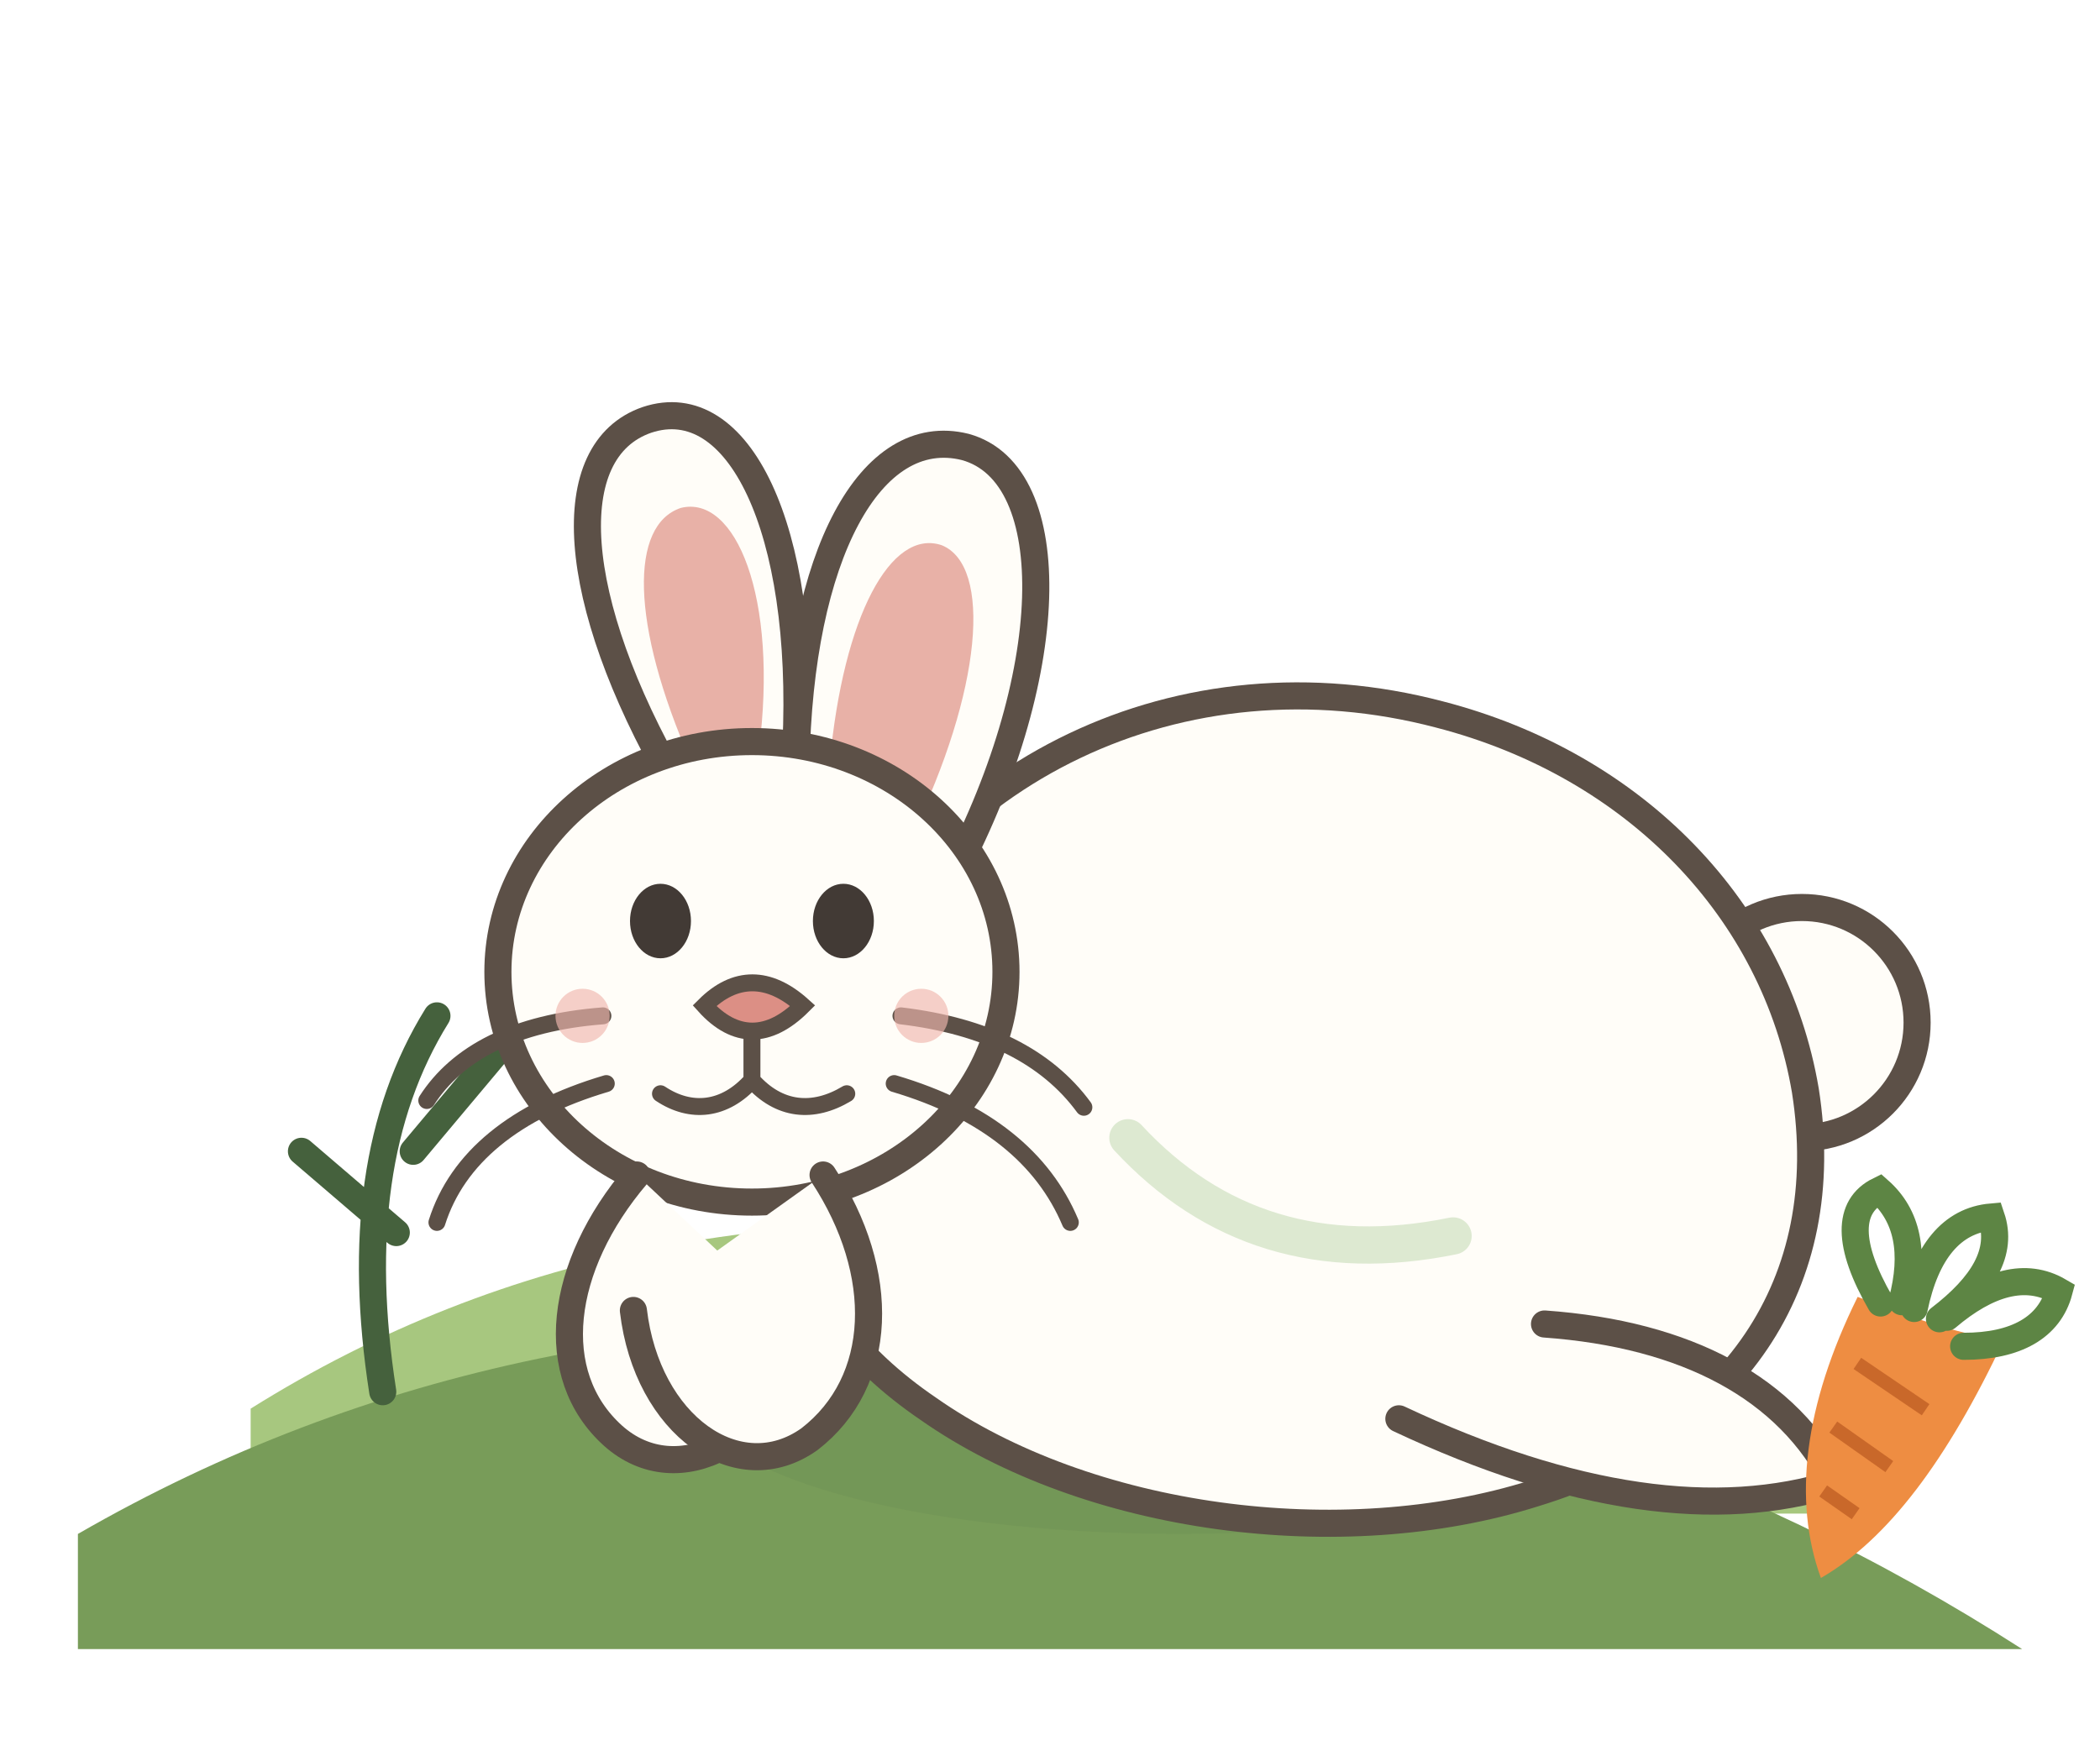
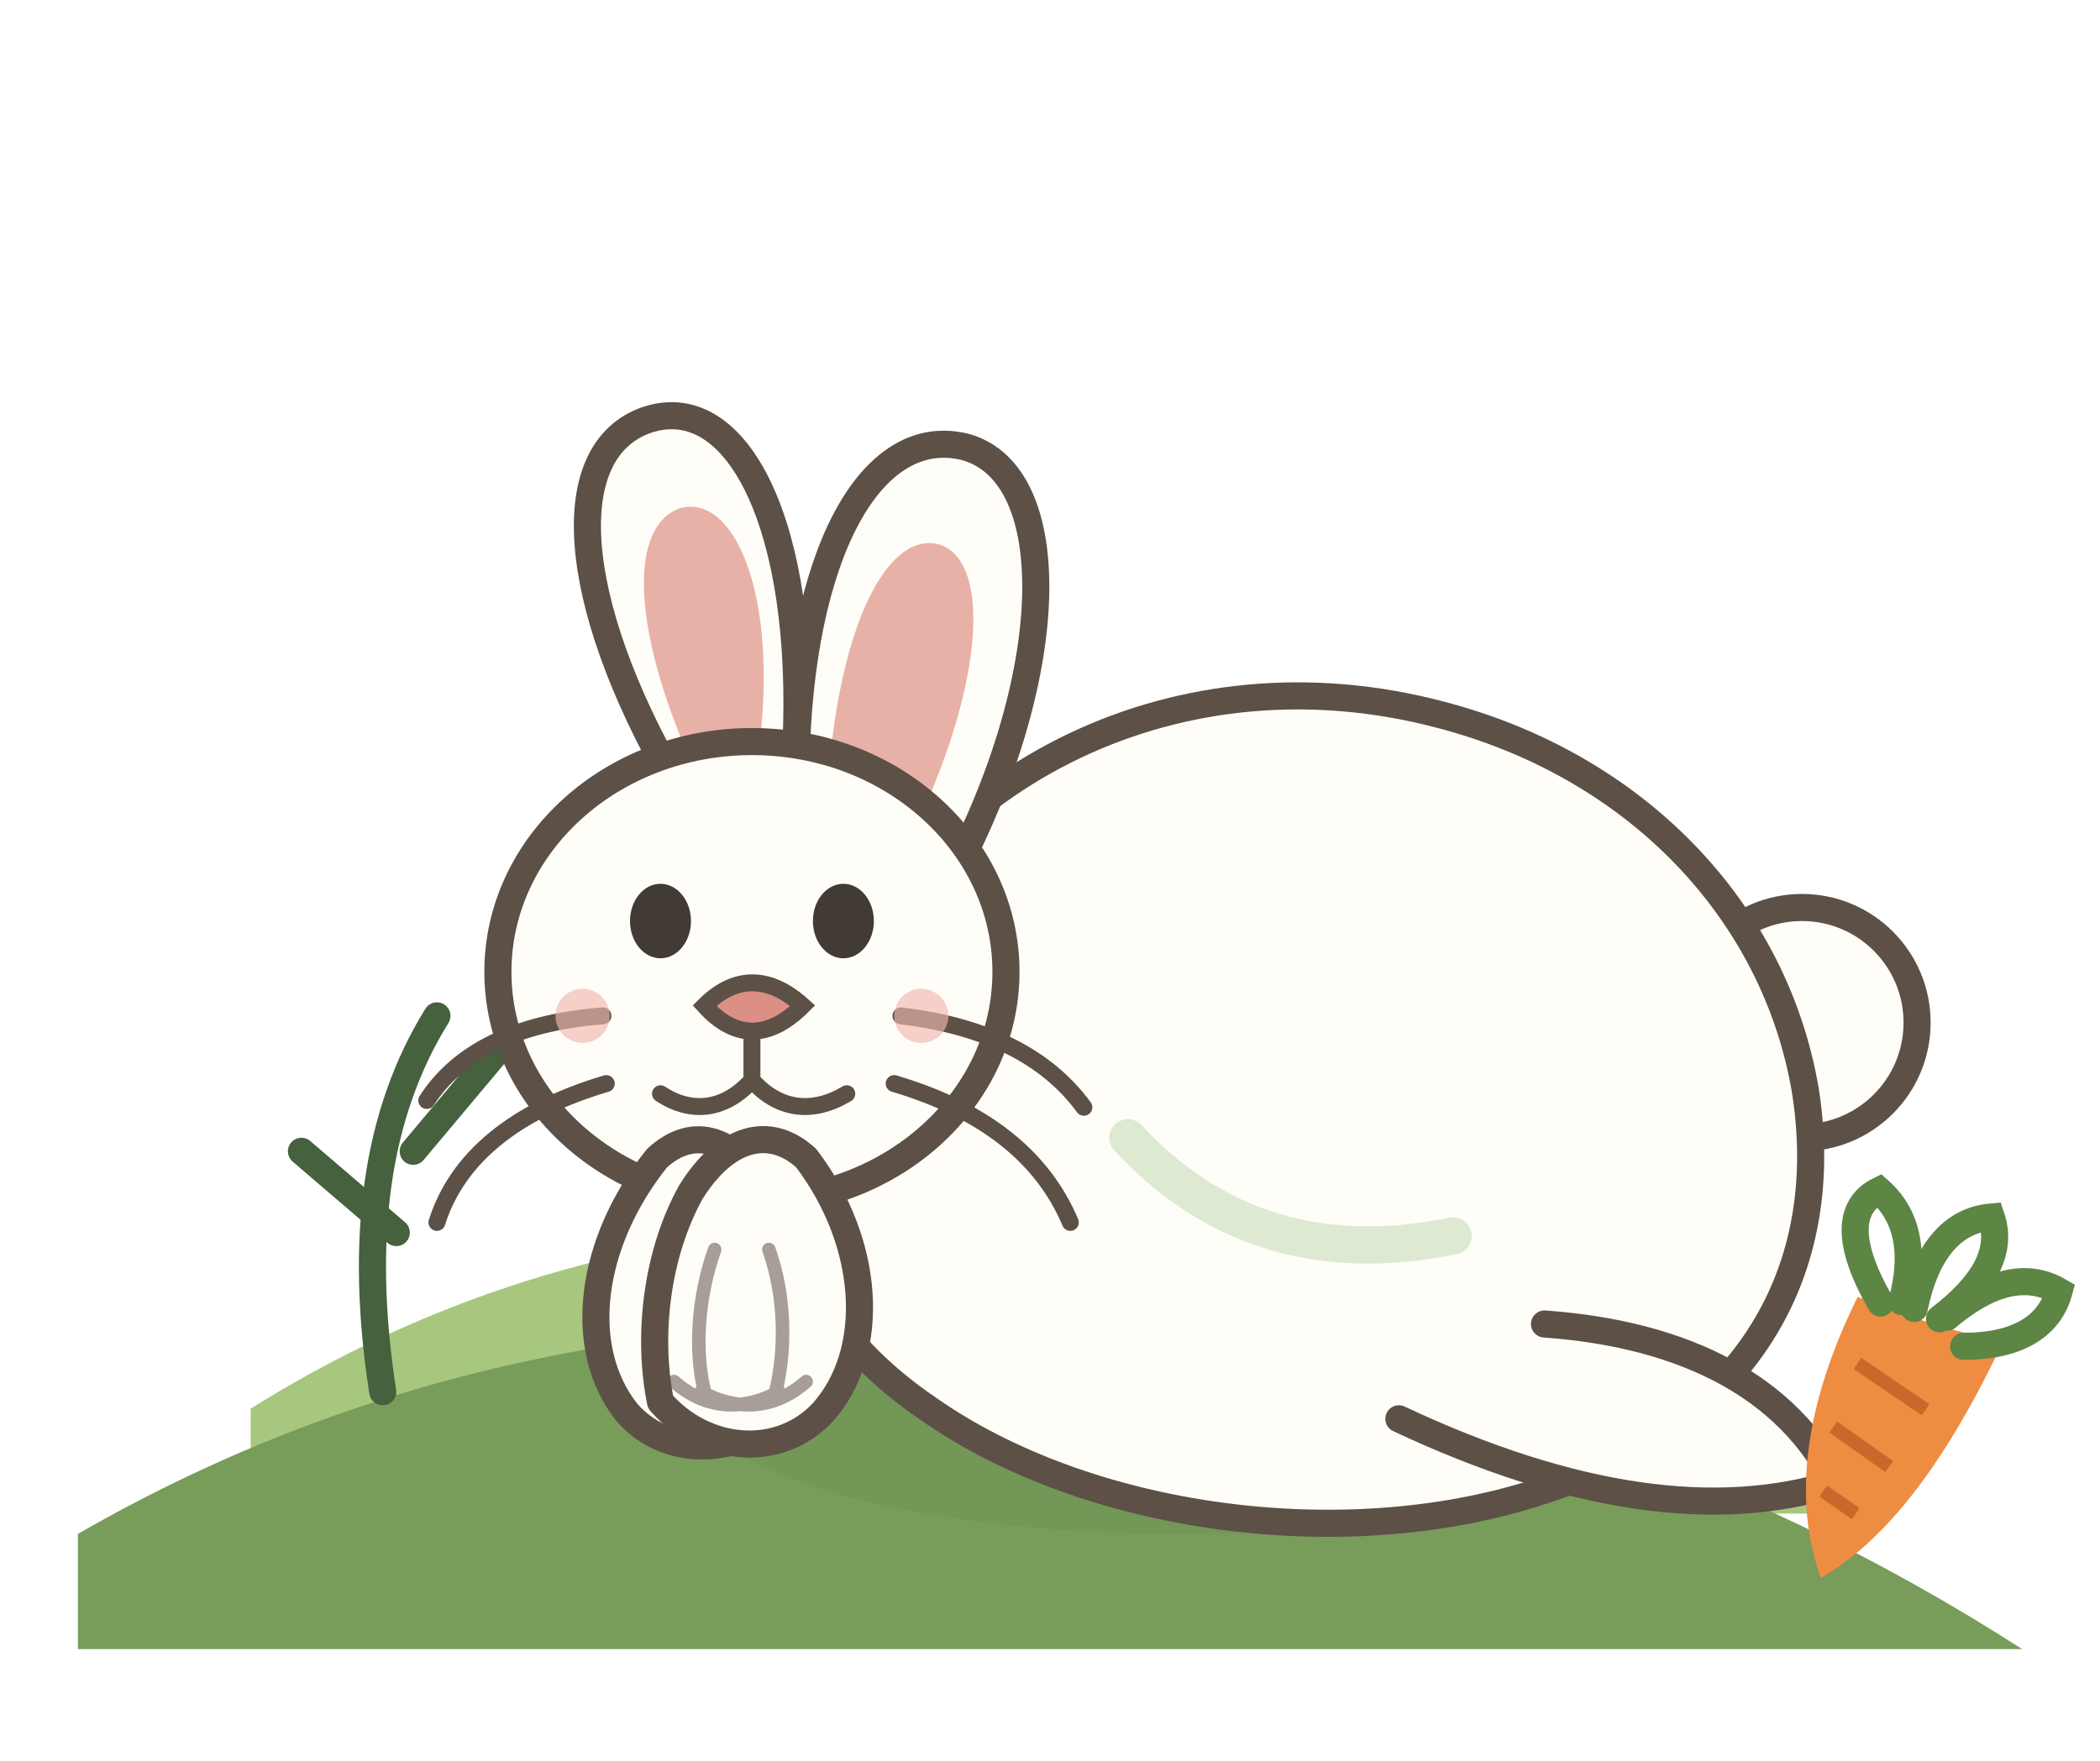
<svg xmlns="http://www.w3.org/2000/svg" viewBox="0 0 620 520">
  <g fill="none" fill-rule="evenodd">
    <path fill="#A7C77F" d="M74 416c75-47 162-64 263-50 71 10 139 37 204 81H74z" />
    <path fill="#789C59" d="M23 453c85-49 181-69 289-60 106 8 201 40 285 94H23z" />
    <g stroke="#45613D" stroke-linecap="round" stroke-width="8">
      <path d="M113 411c-7-45-2-82 16-111M117 364l-28-24M122 340l26-31M502 432c7-39 3-72-12-98M497 383l24-22" />
    </g>
    <g transform="translate(124 82)">
      <ellipse cx="224" cy="331" rx="142" ry="40" fill="#617F4C" opacity=".18" />
      <circle cx="408" cy="220" r="34" fill="#FFFDF8" stroke="#5C5047" stroke-width="8" />
      <path d="M120 215c30-70 105-106 181-86 58 15 99 58 108 111 9 57-21 101-80 119-57 18-132 8-179-25-44-30-53-72-30-119z" fill="#FFFDF8" stroke="#5C5047" stroke-width="8" />
      <path d="M75 149c-31-54-34-98-8-107 27-9 47 32 44 96" fill="#FFFDF8" stroke="#5C5047" stroke-width="8" />
      <path d="M111 144c1-62 22-101 50-94 29 8 28 68-5 129" fill="#FFFDF8" stroke="#5C5047" stroke-width="8" />
      <path d="M80 143c-18-41-18-70-3-75 16-4 29 26 23 72M121 143c4-43 18-69 33-64 15 6 12 43-9 86" fill="#E8B1A7" />
      <ellipse cx="98" cy="205" rx="75" ry="68" fill="#FFFDF8" stroke="#5C5047" stroke-width="8" />
      <path d="M54 218c-26 2-43 11-52 25M55 238c-27 8-44 22-50 41M142 218c25 3 43 12 54 27M140 238c27 8 44 22 52 41" stroke="#5C5047" stroke-linecap="round" stroke-width="5" />
      <ellipse cx="71" cy="190" rx="9" ry="11" fill="#423A35" />
      <ellipse cx="125" cy="190" rx="9" ry="11" fill="#423A35" />
      <path d="M84 215c9 10 19 10 29 0-10-9-20-9-29 0z" fill="#DC8F85" stroke="#5C5047" stroke-width="5" />
      <path d="M98 223v14m0 0c-8 9-18 10-27 4m27-4c8 9 18 10 28 4" stroke="#5C5047" stroke-linecap="round" stroke-width="5" />
      <circle cx="48" cy="218" r="8" fill="#F0B7AD" opacity=".65" />
      <circle cx="148" cy="218" r="8" fill="#F0B7AD" opacity=".65" />
-       <path d="M64 265c-23 27-27 59-7 77 19 17 48 2 56-31" fill="#FFFDF8" stroke="#5C5047" stroke-linecap="round" stroke-linejoin="round" stroke-width="8" />
-       <path d="M119 265c19 29 18 61-4 78-21 15-48-4-52-38" fill="#FFFDF8" stroke="#5C5047" stroke-linecap="round" stroke-linejoin="round" stroke-width="8" />
+       <path d="M70 260c-20 25-24 56-9 75 12 14 34 13 48-1 5-19 3-44-6-63-10-17-22-21-33-11z" fill="#FFFDF8" stroke="#5C5047" stroke-linecap="round" stroke-linejoin="round" stroke-width="8" />
+       <path d="M114 260c19 25 21 57 5 75-13 14-35 12-48-3-4-20-1-44 9-62 10-16 23-20 34-10z" fill="#FFFDF8" stroke="#5C5047" stroke-linecap="round" stroke-linejoin="round" stroke-width="8" />
+       <path d="M75 326c9 8 20 9 31 3M84 329c-3-12-2-28 3-42M114 326c-9 8-20 9-31 3M105 329c3-12 3-28-2-42" stroke="#5C5047" stroke-linecap="round" stroke-width="4" opacity=".55" />
      <path d="M332 309c42 3 72 19 86 47-35 11-78 5-129-19" fill="#FFFDF8" stroke="#5C5047" stroke-linecap="round" stroke-linejoin="round" stroke-width="8" />
      <path d="M209 254c25 27 57 37 96 29" stroke="#DDE9D1" stroke-linecap="round" stroke-width="11" />
    </g>
    <g transform="rotate(15 -1045 2215)">
      <path fill="#EE8D42" d="M20 33c19 2 34 3 45 1-7 39-18 66-34 82-14-20-18-48-11-83z" />
      <path d="M27 33C13 19 10 8 18 1c10 5 15 15 15 30M37 32c-1-17 4-28 15-32 6 9 3 20-7 33M47 32c9-13 19-19 30-16 0 11-8 19-23 23" stroke="#5D8544" stroke-linecap="round" stroke-width="8" />
      <path d="M25 52l23 8M23 72l19 7M25 91l11 4" stroke="#C9682A" stroke-width="4" />
    </g>
  </g>
</svg>
